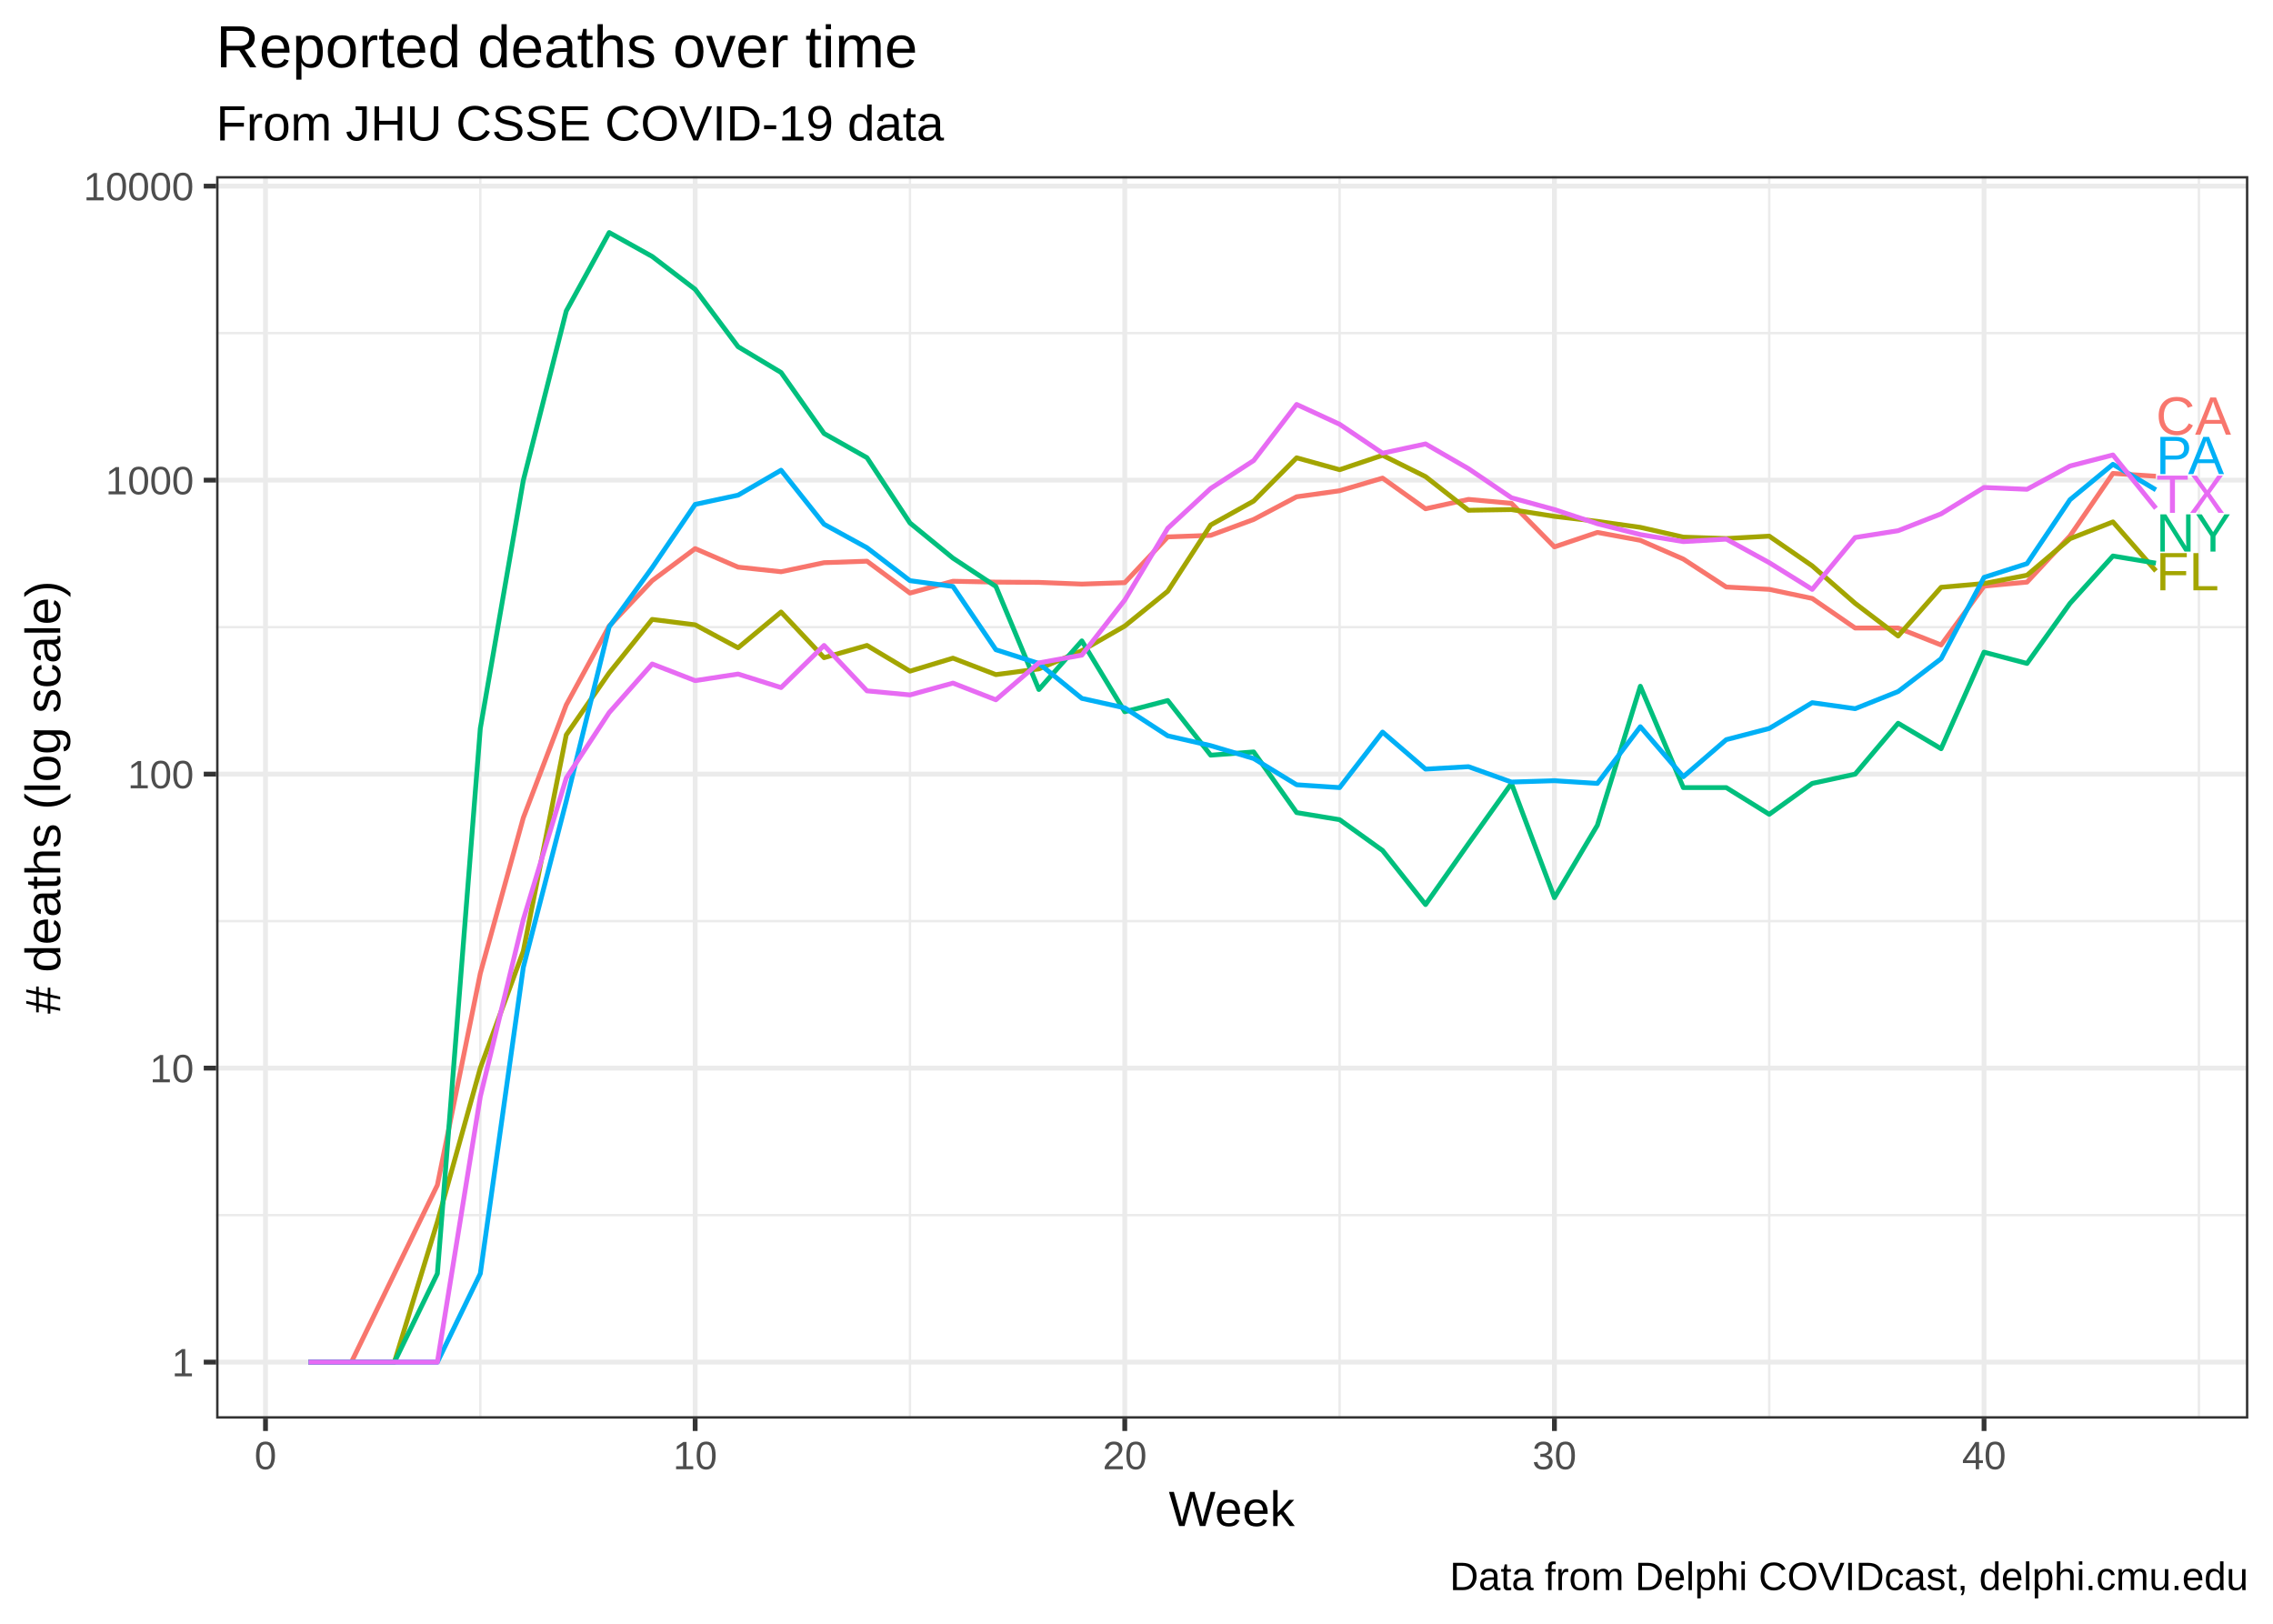
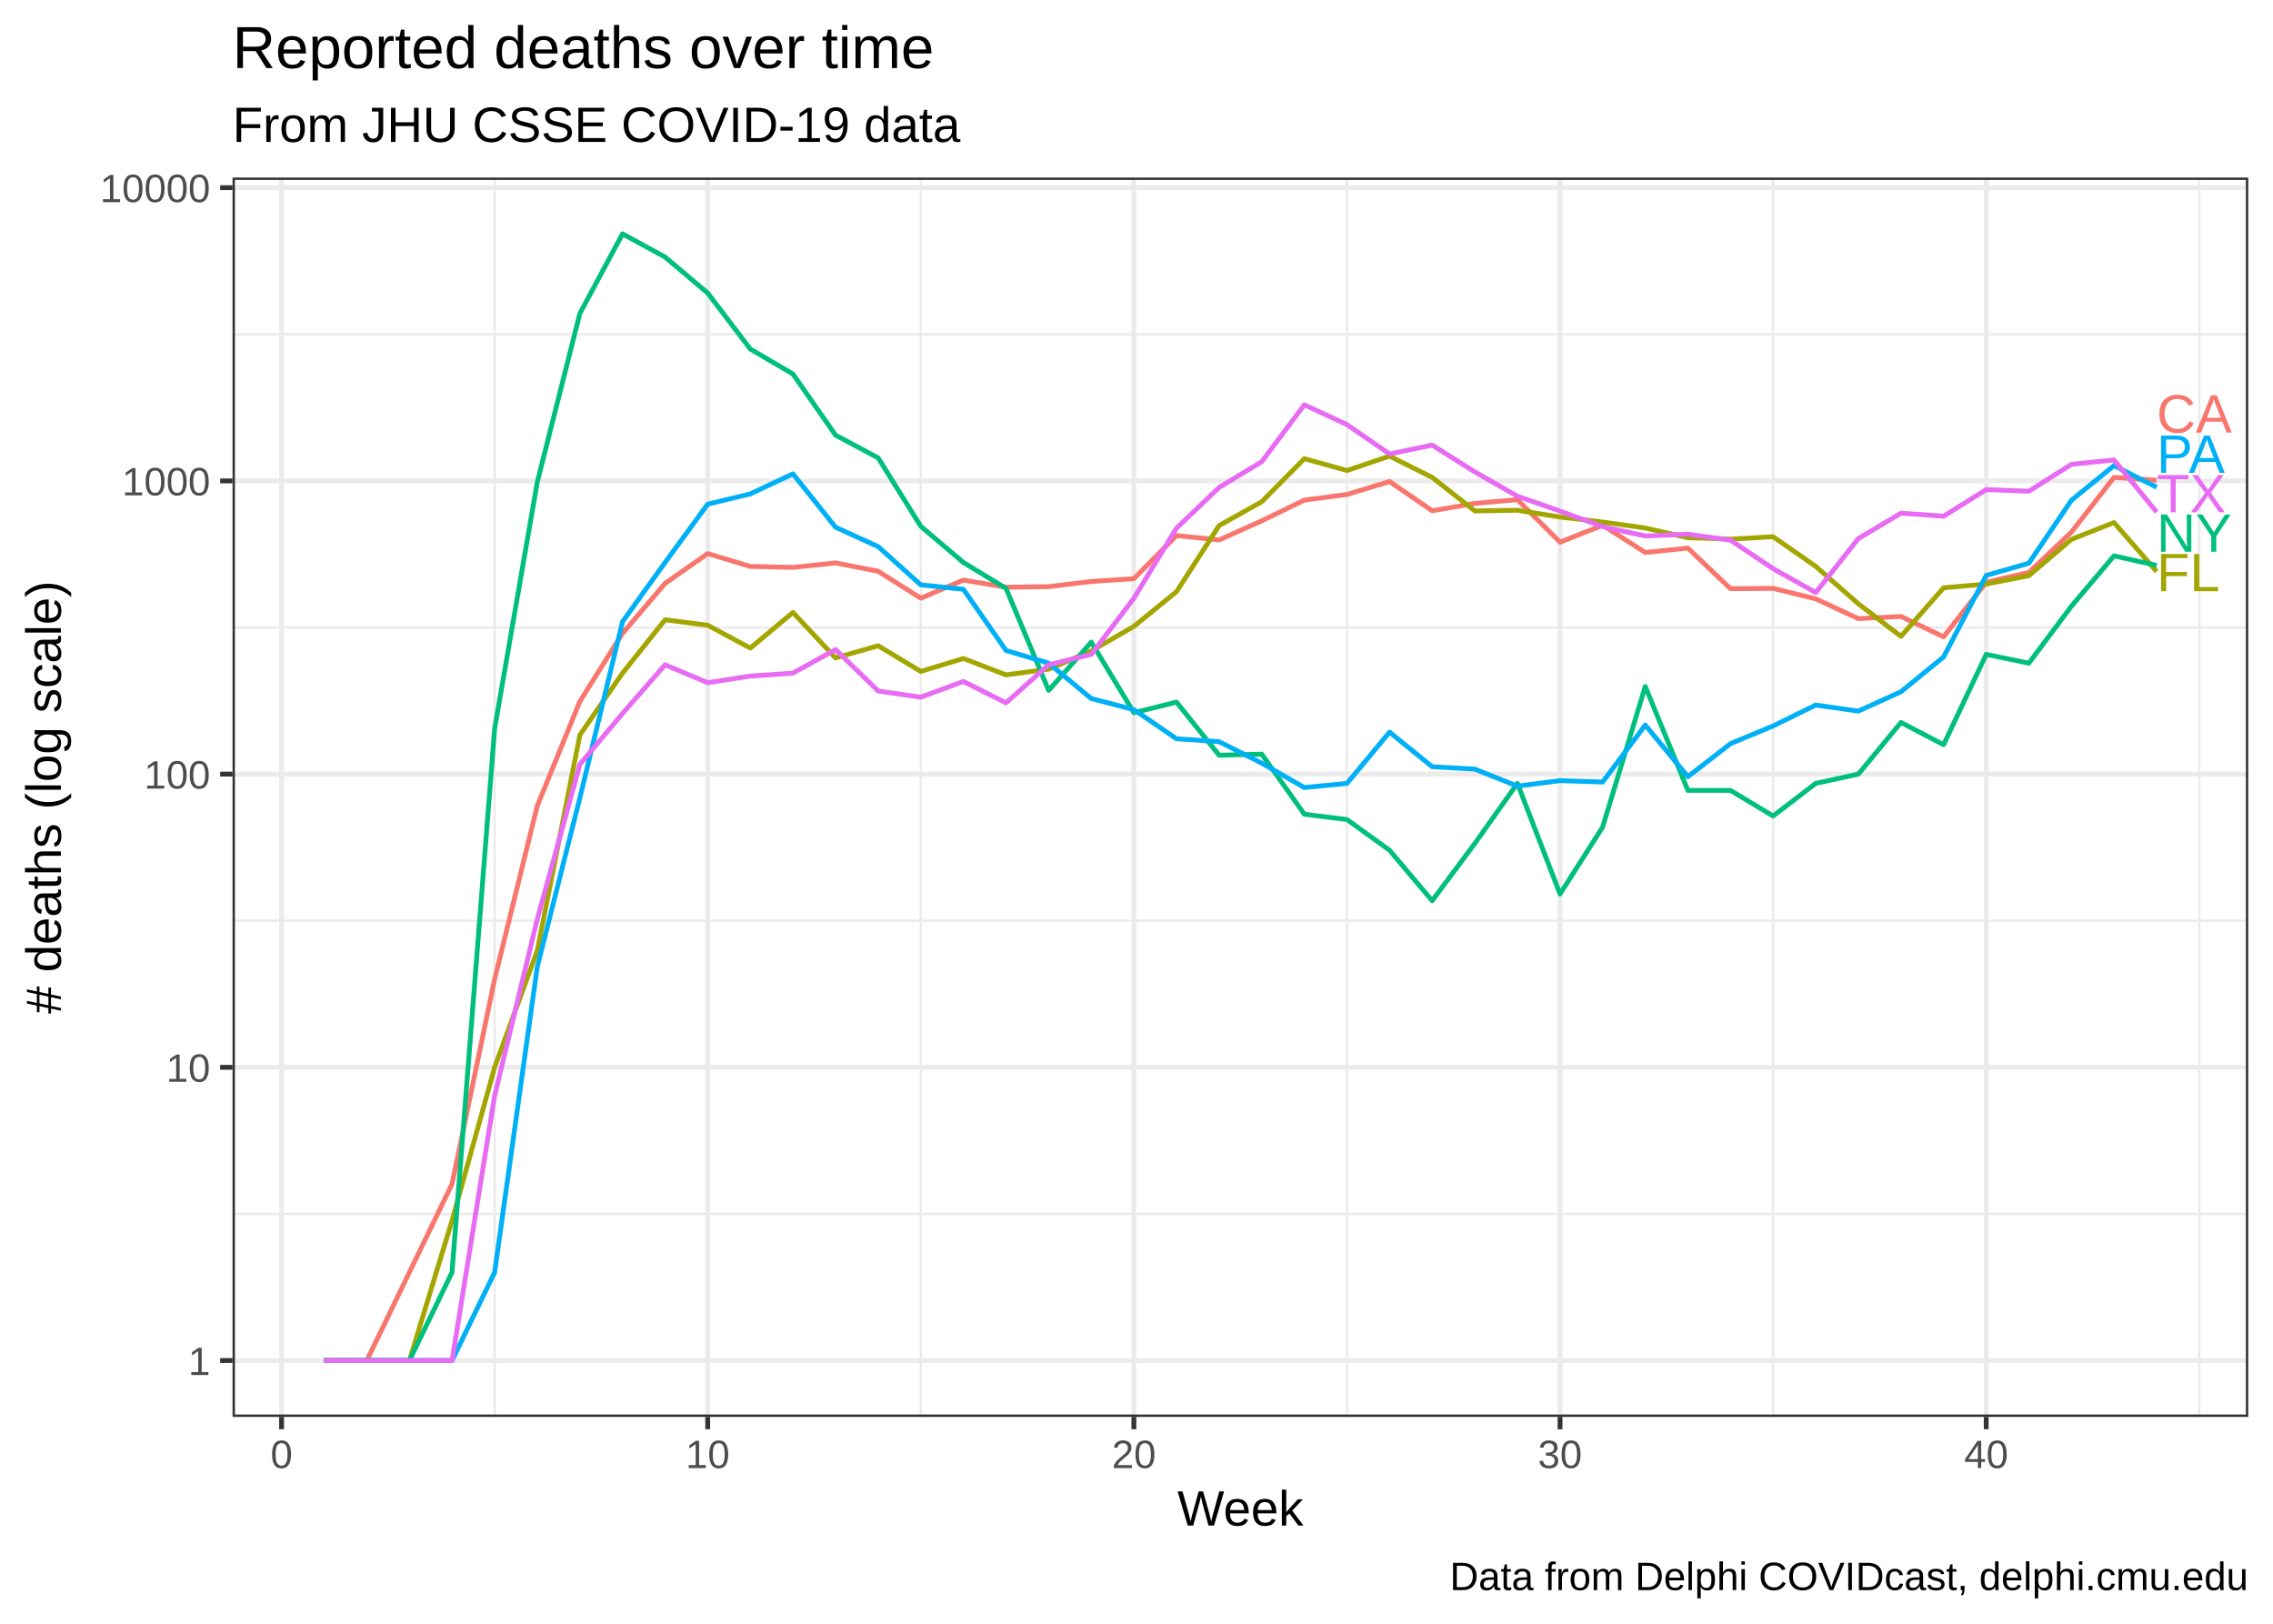
- <svg xmlns="http://www.w3.org/2000/svg" viewBox="0 0 504.00 360.00">
+ <svg xmlns="http://www.w3.org/2000/svg" class="svglite" width="504.00pt" height="360.00pt" viewBox="0 0 504.00 360.00">
  <defs>
    <style type="text/css">
-     line, polyline, polygon, path, rect, circle {
+     .svglite line, .svglite polyline, .svglite polygon, .svglite path, .svglite rect, .svglite circle {
      fill: none;
      stroke: #000000;
      stroke-linecap: round;
      stroke-linejoin: round;
      stroke-miterlimit: 10.00;
    }
+     .svglite text {
+       white-space: pre;
+     }
  </style>
  </defs>
  <rect width="100%" height="100%" style="stroke: none; fill: #FFFFFF;" />
-   <rect x="0.00" y="0.00" width="504.00" height="360.00" style="stroke-width: 1.07; stroke: #FFFFFF; fill: #FFFFFF;" />
  <defs>
-     <clipPath id="cpNDcuOTJ8NDk4LjUyfDMxNC41MnwzOS4wNA==">
-       <rect x="47.92" y="39.04" width="450.61" height="275.48" />
-     </clipPath>
-   </defs>
-   <rect x="47.92" y="39.04" width="450.61" height="275.48" style="stroke-width: 1.07; stroke: none; fill: #FFFFFF;" clip-path="url(#cpNDcuOTJ8NDk4LjUyfDMxNC41MnwzOS4wNA==)" />
-   <polyline points="47.92,269.41 498.52,269.41 " style="stroke-width: 0.53; stroke: #EBEBEB; stroke-linecap: butt;" clip-path="url(#cpNDcuOTJ8NDk4LjUyfDMxNC41MnwzOS4wNA==)" />
-   <polyline points="47.92,204.22 498.52,204.22 " style="stroke-width: 0.53; stroke: #EBEBEB; stroke-linecap: butt;" clip-path="url(#cpNDcuOTJ8NDk4LjUyfDMxNC41MnwzOS4wNA==)" />
-   <polyline points="47.92,139.04 498.52,139.04 " style="stroke-width: 0.53; stroke: #EBEBEB; stroke-linecap: butt;" clip-path="url(#cpNDcuOTJ8NDk4LjUyfDMxNC41MnwzOS4wNA==)" />
-   <polyline points="47.92,73.86 498.52,73.86 " style="stroke-width: 0.53; stroke: #EBEBEB; stroke-linecap: butt;" clip-path="url(#cpNDcuOTJ8NDk4LjUyfDMxNC41MnwzOS4wNA==)" />
-   <polyline points="106.50,314.52 106.50,39.04 " style="stroke-width: 0.53; stroke: #EBEBEB; stroke-linecap: butt;" clip-path="url(#cpNDcuOTJ8NDk4LjUyfDMxNC41MnwzOS4wNA==)" />
-   <polyline points="201.77,314.52 201.77,39.04 " style="stroke-width: 0.53; stroke: #EBEBEB; stroke-linecap: butt;" clip-path="url(#cpNDcuOTJ8NDk4LjUyfDMxNC41MnwzOS4wNA==)" />
-   <polyline points="297.03,314.52 297.03,39.04 " style="stroke-width: 0.53; stroke: #EBEBEB; stroke-linecap: butt;" clip-path="url(#cpNDcuOTJ8NDk4LjUyfDMxNC41MnwzOS4wNA==)" />
-   <polyline points="392.30,314.52 392.30,39.04 " style="stroke-width: 0.53; stroke: #EBEBEB; stroke-linecap: butt;" clip-path="url(#cpNDcuOTJ8NDk4LjUyfDMxNC41MnwzOS4wNA==)" />
-   <polyline points="487.57,314.52 487.57,39.04 " style="stroke-width: 0.53; stroke: #EBEBEB; stroke-linecap: butt;" clip-path="url(#cpNDcuOTJ8NDk4LjUyfDMxNC41MnwzOS4wNA==)" />
-   <polyline points="47.92,302.00 498.52,302.00 " style="stroke-width: 1.07; stroke: #EBEBEB; stroke-linecap: butt;" clip-path="url(#cpNDcuOTJ8NDk4LjUyfDMxNC41MnwzOS4wNA==)" />
-   <polyline points="47.92,236.81 498.52,236.81 " style="stroke-width: 1.07; stroke: #EBEBEB; stroke-linecap: butt;" clip-path="url(#cpNDcuOTJ8NDk4LjUyfDMxNC41MnwzOS4wNA==)" />
-   <polyline points="47.92,171.63 498.52,171.63 " style="stroke-width: 1.07; stroke: #EBEBEB; stroke-linecap: butt;" clip-path="url(#cpNDcuOTJ8NDk4LjUyfDMxNC41MnwzOS4wNA==)" />
-   <polyline points="47.92,106.45 498.52,106.45 " style="stroke-width: 1.07; stroke: #EBEBEB; stroke-linecap: butt;" clip-path="url(#cpNDcuOTJ8NDk4LjUyfDMxNC41MnwzOS4wNA==)" />
-   <polyline points="47.92,41.27 498.52,41.27 " style="stroke-width: 1.07; stroke: #EBEBEB; stroke-linecap: butt;" clip-path="url(#cpNDcuOTJ8NDk4LjUyfDMxNC41MnwzOS4wNA==)" />
-   <polyline points="58.87,314.52 58.87,39.04 " style="stroke-width: 1.07; stroke: #EBEBEB; stroke-linecap: butt;" clip-path="url(#cpNDcuOTJ8NDk4LjUyfDMxNC41MnwzOS4wNA==)" />
-   <polyline points="154.14,314.52 154.14,39.04 " style="stroke-width: 1.07; stroke: #EBEBEB; stroke-linecap: butt;" clip-path="url(#cpNDcuOTJ8NDk4LjUyfDMxNC41MnwzOS4wNA==)" />
-   <polyline points="249.40,314.52 249.40,39.04 " style="stroke-width: 1.07; stroke: #EBEBEB; stroke-linecap: butt;" clip-path="url(#cpNDcuOTJ8NDk4LjUyfDMxNC41MnwzOS4wNA==)" />
-   <polyline points="344.67,314.52 344.67,39.04 " style="stroke-width: 1.07; stroke: #EBEBEB; stroke-linecap: butt;" clip-path="url(#cpNDcuOTJ8NDk4LjUyfDMxNC41MnwzOS4wNA==)" />
-   <polyline points="439.93,314.52 439.93,39.04 " style="stroke-width: 1.07; stroke: #EBEBEB; stroke-linecap: butt;" clip-path="url(#cpNDcuOTJ8NDk4LjUyfDMxNC41MnwzOS4wNA==)" />
-   <polyline points="68.40,302.00 77.92,302.00 87.45,282.37 96.98,262.75 106.50,215.81 116.03,181.33 125.56,156.28 135.08,138.80 144.61,128.74 154.14,121.63 163.66,125.74 173.19,126.76 182.72,124.75 192.24,124.42 201.77,131.49 211.30,128.87 220.82,129.06 230.35,129.12 239.88,129.50 249.40,129.18 258.93,119.04 268.45,118.69 277.98,115.17 287.51,110.14 297.03,108.81 306.56,106.00 316.09,112.80 325.61,110.72 335.14,111.59 344.67,121.25 354.19,118.04 363.72,119.80 373.25,123.95 382.77,130.15 392.30,130.67 401.83,132.68 411.35,139.24 420.88,139.24 430.41,143.00 439.93,129.95 449.46,129.06 458.99,118.82 468.51,104.96 478.04,105.59 " style="stroke-width: 1.07; stroke: #F8766D; stroke-linecap: butt;" clip-path="url(#cpNDcuOTJ8NDk4LjUyfDMxNC41MnwzOS4wNA==)" />
-   <polyline points="68.40,302.00 77.92,302.00 87.45,302.00 96.98,270.90 106.50,236.81 116.03,210.88 125.56,162.93 135.08,149.19 144.61,137.33 154.14,138.53 163.66,143.62 173.19,135.69 182.72,145.81 192.24,143.10 201.77,148.80 211.30,145.92 220.82,149.57 230.35,148.30 239.88,144.26 249.40,138.80 258.93,131.08 268.45,116.39 277.98,111.09 287.51,101.50 297.03,104.14 306.56,100.94 316.09,105.67 325.61,113.13 335.14,112.98 344.67,114.48 354.19,115.59 363.72,116.92 373.25,119.09 382.77,119.40 392.30,118.87 401.83,125.46 411.35,133.77 420.88,141.01 430.41,130.21 439.93,129.37 449.46,127.53 458.99,119.44 468.51,115.71 478.04,126.59 " style="stroke-width: 1.07; stroke: #A3A500; stroke-linecap: butt;" clip-path="url(#cpNDcuOTJ8NDk4LjUyfDMxNC41MnwzOS4wNA==)" />
-   <polyline points="68.40,302.00 77.92,302.00 87.45,302.00 96.98,282.37 106.50,161.51 116.03,106.54 125.56,68.95 135.08,51.56 144.61,56.86 154.14,64.15 163.66,76.87 173.19,82.59 182.72,96.11 192.24,101.48 201.77,115.95 211.30,123.74 220.82,130.02 230.35,152.87 239.88,142.09 249.40,157.80 258.93,155.31 268.45,167.43 277.98,166.71 287.51,180.16 297.03,181.73 306.56,188.56 316.09,200.55 325.61,187.05 335.14,173.69 344.67,199.02 354.19,182.97 363.72,152.15 373.25,174.62 382.77,174.62 392.30,180.54 401.83,173.69 411.35,171.63 420.88,160.35 430.41,166.00 439.93,144.59 449.46,147.09 458.99,133.77 468.51,123.27 478.04,124.86 " style="stroke-width: 1.07; stroke: #00BF7D; stroke-linecap: butt;" clip-path="url(#cpNDcuOTJ8NDk4LjUyfDMxNC41MnwzOS4wNA==)" />
-   <polyline points="68.40,302.00 77.92,302.00 87.45,302.00 96.98,302.00 106.50,282.37 116.03,214.50 125.56,177.60 135.08,138.97 144.61,125.85 154.14,111.83 163.66,109.78 173.19,104.25 182.72,116.23 192.24,121.44 201.77,128.74 211.30,130.02 220.82,144.05 230.35,147.09 239.88,154.84 249.40,156.95 258.93,163.14 268.45,165.32 277.98,168.17 287.51,173.99 297.03,174.62 306.56,162.31 316.09,170.52 325.61,169.98 335.14,173.39 344.67,173.09 354.19,173.69 363.72,161.12 373.25,172.21 382.77,163.99 392.30,161.51 401.83,155.79 411.35,157.12 420.88,153.32 430.41,146.04 439.93,128.01 449.46,124.96 458.99,110.79 468.51,102.94 478.04,108.60 " style="stroke-width: 1.07; stroke: #00B0F6; stroke-linecap: butt;" clip-path="url(#cpNDcuOTJ8NDk4LjUyfDMxNC41MnwzOS4wNA==)" />
-   <polyline points="68.40,302.00 77.92,302.00 87.45,302.00 96.98,302.00 106.50,243.13 116.03,203.89 125.56,172.50 135.08,157.98 144.61,147.21 154.14,150.90 163.66,149.44 173.19,152.44 182.72,143.10 192.24,153.17 201.77,154.07 211.30,151.45 220.82,155.15 230.35,146.97 239.88,145.25 249.40,133.03 258.93,117.12 268.45,108.29 277.98,102.11 287.51,89.67 297.03,94.06 306.56,100.48 316.09,98.42 325.61,103.91 335.14,110.36 344.67,112.98 354.19,116.11 363.72,118.52 373.25,120.08 382.77,119.53 392.30,124.75 401.83,130.67 411.35,119.17 420.88,117.66 430.41,113.92 439.93,108.08 449.46,108.48 458.99,103.32 468.51,100.87 478.04,112.70 " style="stroke-width: 1.07; stroke: #E76BF3; stroke-linecap: butt;" clip-path="url(#cpNDcuOTJ8NDk4LjUyfDMxNC41MnwzOS4wNA==)" />
-   <g clip-path="url(#cpNDcuOTJ8NDk4LjUyfDMxNC41MnwzOS4wNA==)">
-     <text x="478.04" y="130.88" style="font-size: 12.00px; fill: #A3A500; font-family: Arial;" textLength="14.00px" lengthAdjust="spacingAndGlyphs">FL</text>
-   </g>
-   <g clip-path="url(#cpNDcuOTJ8NDk4LjUyfDMxNC41MnwzOS4wNA==)">
-     <text x="478.04" y="122.29" style="font-size: 12.00px; fill: #00BF7D; font-family: Arial;" textLength="16.67px" lengthAdjust="spacingAndGlyphs">NY</text>
-   </g>
-   <g clip-path="url(#cpNDcuOTJ8NDk4LjUyfDMxNC41MnwzOS4wNA==)">
-     <text x="478.04" y="113.70" style="font-size: 12.00px; fill: #E76BF3; font-family: Arial;" textLength="15.33px" lengthAdjust="spacingAndGlyphs">TX</text>
-   </g>
-   <g clip-path="url(#cpNDcuOTJ8NDk4LjUyfDMxNC41MnwzOS4wNA==)">
-     <text x="478.04" y="105.11" style="font-size: 12.00px; fill: #00B0F6; font-family: Arial;" textLength="16.01px" lengthAdjust="spacingAndGlyphs">PA</text>
-   </g>
-   <g clip-path="url(#cpNDcuOTJ8NDk4LjUyfDMxNC41MnwzOS4wNA==)">
-     <text x="478.04" y="96.38" style="font-size: 12.00px; fill: #F8766D; font-family: Arial;" textLength="16.67px" lengthAdjust="spacingAndGlyphs">CA</text>
-   </g>
-   <rect x="47.92" y="39.04" width="450.61" height="275.48" style="stroke-width: 1.07; stroke: #333333;" clip-path="url(#cpNDcuOTJ8NDk4LjUyfDMxNC41MnwzOS4wNA==)" />
-   <defs>
-     <clipPath id="cpMC4wMHw1MDQuMDB8MzYwLjAwfDAuMDA=">
+     <clipPath id="cpMC4wMHw1MDQuMDB8MC4wMHwzNjAuMDA=">
      <rect x="0.00" y="0.00" width="504.00" height="360.00" />
    </clipPath>
  </defs>
-   <g clip-path="url(#cpMC4wMHw1MDQuMDB8MzYwLjAwfDAuMDA=)">
-     <text x="38.09" y="305.15" style="font-size: 8.80px; fill: #4D4D4D; font-family: Arial;" textLength="4.89px" lengthAdjust="spacingAndGlyphs">1</text>
+   <g clip-path="url(#cpMC4wMHw1MDQuMDB8MC4wMHwzNjAuMDA=)">
+     <rect x="0.00" y="0.00" width="504.00" height="360.00" style="stroke-width: 1.07; stroke: #FFFFFF; fill: #FFFFFF;" />
  </g>
-   <g clip-path="url(#cpMC4wMHw1MDQuMDB8MzYwLjAwfDAuMDA=)">
-     <text x="33.20" y="239.96" style="font-size: 8.80px; fill: #4D4D4D; font-family: Arial;" textLength="9.79px" lengthAdjust="spacingAndGlyphs">10</text>
+   <defs>
+     <clipPath id="cpNTEuNTZ8NDk4LjUyfDM5LjM2fDMxNC4xNA==">
+       <rect x="51.56" y="39.36" width="446.96" height="274.78" />
+     </clipPath>
+   </defs>
+   <g clip-path="url(#cpNTEuNTZ8NDk4LjUyfDM5LjM2fDMxNC4xNA==)">
+     <rect x="51.56" y="39.36" width="446.96" height="274.78" style="stroke-width: 1.07; stroke: none; fill: #FFFFFF;" />
+     <polyline points="51.56,269.14 498.52,269.14 " style="stroke-width: 0.53; stroke: #EBEBEB; stroke-linecap: butt;" />
+     <polyline points="51.56,204.14 498.52,204.14 " style="stroke-width: 0.53; stroke: #EBEBEB; stroke-linecap: butt;" />
+     <polyline points="51.56,139.13 498.52,139.13 " style="stroke-width: 0.53; stroke: #EBEBEB; stroke-linecap: butt;" />
+     <polyline points="51.56,74.12 498.52,74.12 " style="stroke-width: 0.53; stroke: #EBEBEB; stroke-linecap: butt;" />
+     <polyline points="109.68,314.14 109.68,39.36 " style="stroke-width: 0.53; stroke: #EBEBEB; stroke-linecap: butt;" />
+     <polyline points="204.17,314.14 204.17,39.36 " style="stroke-width: 0.53; stroke: #EBEBEB; stroke-linecap: butt;" />
+     <polyline points="298.67,314.14 298.67,39.36 " style="stroke-width: 0.53; stroke: #EBEBEB; stroke-linecap: butt;" />
+     <polyline points="393.16,314.14 393.16,39.36 " style="stroke-width: 0.53; stroke: #EBEBEB; stroke-linecap: butt;" />
+     <polyline points="487.65,314.14 487.65,39.36 " style="stroke-width: 0.53; stroke: #EBEBEB; stroke-linecap: butt;" />
+     <polyline points="51.56,301.65 498.52,301.65 " style="stroke-width: 1.07; stroke: #EBEBEB; stroke-linecap: butt;" />
+     <polyline points="51.56,236.64 498.52,236.64 " style="stroke-width: 1.07; stroke: #EBEBEB; stroke-linecap: butt;" />
+     <polyline points="51.56,171.63 498.52,171.63 " style="stroke-width: 1.07; stroke: #EBEBEB; stroke-linecap: butt;" />
+     <polyline points="51.56,106.62 498.52,106.62 " style="stroke-width: 1.07; stroke: #EBEBEB; stroke-linecap: butt;" />
+     <polyline points="51.56,41.61 498.52,41.61 " style="stroke-width: 1.07; stroke: #EBEBEB; stroke-linecap: butt;" />
+     <polyline points="62.43,314.14 62.43,39.36 " style="stroke-width: 1.07; stroke: #EBEBEB; stroke-linecap: butt;" />
+     <polyline points="156.92,314.14 156.92,39.36 " style="stroke-width: 1.07; stroke: #EBEBEB; stroke-linecap: butt;" />
+     <polyline points="251.42,314.14 251.42,39.36 " style="stroke-width: 1.07; stroke: #EBEBEB; stroke-linecap: butt;" />
+     <polyline points="345.91,314.14 345.91,39.36 " style="stroke-width: 1.07; stroke: #EBEBEB; stroke-linecap: butt;" />
+     <polyline points="440.41,314.14 440.41,39.36 " style="stroke-width: 1.07; stroke: #EBEBEB; stroke-linecap: butt;" />
+     <polyline points="71.88,301.65 81.33,301.65 90.78,282.08 100.23,262.51 109.68,217.07 119.13,178.65 128.58,155.51 138.03,140.43 147.47,129.35 156.92,122.74 166.37,125.58 175.82,125.80 185.27,124.81 194.72,126.65 204.17,132.63 213.62,128.61 223.07,130.19 232.52,130.06 241.97,128.92 251.42,128.30 260.87,118.74 270.32,119.71 279.77,115.47 289.22,110.88 298.67,109.63 308.11,106.76 317.56,113.24 327.01,111.61 336.46,110.78 345.91,120.21 355.36,116.45 364.81,122.49 374.26,121.52 383.71,130.52 393.16,130.45 402.61,132.77 412.06,137.16 421.51,136.67 430.96,141.18 440.41,129.10 449.86,126.93 459.31,117.97 468.75,105.84 478.20,106.48 " style="stroke-width: 1.07; stroke: #F8766D; stroke-linecap: butt;" />
+     <polyline points="71.88,301.65 81.33,301.65 90.78,301.65 100.23,270.63 109.68,236.64 119.13,210.77 128.58,162.95 138.03,149.24 147.47,137.41 156.92,138.62 166.37,143.69 175.82,135.78 185.27,145.87 194.72,143.17 204.17,148.86 213.62,145.99 223.07,149.63 232.52,148.36 241.97,144.33 251.42,138.88 260.87,131.18 270.32,116.53 279.77,111.24 289.22,101.69 298.67,104.32 308.11,101.12 317.56,105.84 327.01,113.28 336.46,113.13 345.91,114.63 355.36,115.74 364.81,117.06 374.26,119.22 383.71,119.53 393.16,119.00 402.61,125.58 412.06,133.87 421.51,141.09 430.96,130.32 440.41,129.48 449.86,127.64 459.31,119.58 468.75,115.86 478.20,126.70 " style="stroke-width: 1.07; stroke: #A3A500; stroke-linecap: butt;" />
+     <polyline points="71.88,301.65 81.33,301.65 90.78,301.65 100.23,282.08 109.68,161.53 119.13,106.91 128.58,69.49 138.03,51.85 147.47,56.99 156.92,64.97 166.37,77.39 175.82,82.92 185.27,96.48 194.72,101.52 204.17,116.69 213.62,124.71 223.07,130.45 232.52,153.07 241.97,142.36 251.42,158.01 260.87,155.67 270.32,167.44 279.77,167.20 289.22,180.52 298.67,181.70 308.11,188.51 317.56,199.70 327.01,187.01 336.46,173.68 345.91,198.22 355.36,183.36 364.81,152.20 374.26,175.24 383.71,175.24 393.16,180.91 402.61,173.68 412.06,171.63 421.51,160.18 430.96,165.11 440.41,145.09 449.86,147.03 459.31,134.39 468.75,123.24 478.20,125.36 " style="stroke-width: 1.07; stroke: #00BF7D; stroke-linecap: butt;" />
+     <polyline points="71.88,301.65 81.33,301.65 90.78,301.65 100.23,301.65 109.68,282.08 119.13,214.38 128.58,176.89 138.03,137.84 147.47,124.71 156.92,111.78 166.37,109.50 175.82,105.06 185.27,116.89 194.72,121.19 204.17,129.67 213.62,130.65 223.07,144.22 232.52,147.03 241.97,154.88 251.42,157.32 260.87,163.79 270.32,164.44 279.77,169.20 289.22,174.61 298.67,173.68 308.11,162.33 317.56,169.99 327.01,170.52 336.46,174.29 345.91,173.08 355.36,173.38 364.81,160.75 374.26,172.20 383.71,164.88 393.16,160.95 402.61,156.32 412.06,157.66 421.51,153.36 430.96,145.65 440.41,127.58 449.86,124.87 459.31,110.91 468.75,103.22 478.20,108.04 " style="stroke-width: 1.07; stroke: #00B0F6; stroke-linecap: butt;" />
+     <polyline points="71.88,301.65 81.33,301.65 90.78,301.65 100.23,301.65 109.68,242.94 119.13,203.80 128.58,169.46 138.03,158.19 147.47,147.39 156.92,151.36 166.37,149.89 175.82,149.24 185.27,144.01 194.72,153.21 204.17,154.57 213.62,151.09 223.07,155.83 232.52,147.39 241.97,145.09 251.42,132.63 260.87,117.10 270.32,108.07 279.77,102.36 289.22,89.75 298.67,94.14 308.11,100.66 317.56,98.68 327.01,104.63 336.46,110.01 345.91,113.31 355.36,116.77 364.81,118.83 374.26,118.44 383.71,119.76 393.16,126.08 402.61,131.38 412.06,119.40 421.51,113.78 430.96,114.44 440.41,108.55 449.86,108.91 459.31,102.95 468.75,101.97 478.20,113.53 " style="stroke-width: 1.07; stroke: #E76BF3; stroke-linecap: butt;" />
+     <text x="478.20" y="131.08" style="font-size: 12.00px;fill: #A3A500; font-family: &quot;Arial&quot;;" textLength="13.59px" lengthAdjust="spacingAndGlyphs">FL</text>
+     <text x="478.20" y="122.33" style="font-size: 12.00px;fill: #00BF7D; font-family: &quot;Arial&quot;;" textLength="16.31px" lengthAdjust="spacingAndGlyphs">NY</text>
+     <text x="478.20" y="113.58" style="font-size: 12.00px;fill: #E76BF3; font-family: &quot;Arial&quot;;" textLength="15.55px" lengthAdjust="spacingAndGlyphs">TX</text>
+     <text x="478.20" y="104.83" style="font-size: 12.00px;fill: #00B0F6; font-family: &quot;Arial&quot;;" textLength="14.67px" lengthAdjust="spacingAndGlyphs">PA</text>
+     <text x="478.20" y="95.91" style="font-size: 12.00px;fill: #F8766D; font-family: &quot;Arial&quot;;" textLength="16.59px" lengthAdjust="spacingAndGlyphs">CA</text>
+     <rect x="51.56" y="39.36" width="446.96" height="274.78" style="stroke-width: 1.07; stroke: #333333;" />
  </g>
-   <g clip-path="url(#cpMC4wMHw1MDQuMDB8MzYwLjAwfDAuMDA=)">
-     <text x="28.30" y="174.78" style="font-size: 8.80px; fill: #4D4D4D; font-family: Arial;" textLength="14.68px" lengthAdjust="spacingAndGlyphs">100</text>
-   </g>
-   <g clip-path="url(#cpMC4wMHw1MDQuMDB8MzYwLjAwfDAuMDA=)">
-     <text x="23.41" y="109.60" style="font-size: 8.80px; fill: #4D4D4D; font-family: Arial;" textLength="19.58px" lengthAdjust="spacingAndGlyphs">1000</text>
-   </g>
-   <g clip-path="url(#cpMC4wMHw1MDQuMDB8MzYwLjAwfDAuMDA=)">
-     <text x="18.51" y="44.42" style="font-size: 8.80px; fill: #4D4D4D; font-family: Arial;" textLength="24.47px" lengthAdjust="spacingAndGlyphs">10000</text>
-   </g>
-   <polyline points="45.18,302.00 47.92,302.00 " style="stroke-width: 1.07; stroke: #333333; stroke-linecap: butt;" clip-path="url(#cpMC4wMHw1MDQuMDB8MzYwLjAwfDAuMDA=)" />
-   <polyline points="45.18,236.81 47.92,236.81 " style="stroke-width: 1.07; stroke: #333333; stroke-linecap: butt;" clip-path="url(#cpMC4wMHw1MDQuMDB8MzYwLjAwfDAuMDA=)" />
-   <polyline points="45.18,171.63 47.92,171.63 " style="stroke-width: 1.07; stroke: #333333; stroke-linecap: butt;" clip-path="url(#cpMC4wMHw1MDQuMDB8MzYwLjAwfDAuMDA=)" />
-   <polyline points="45.18,106.45 47.92,106.45 " style="stroke-width: 1.07; stroke: #333333; stroke-linecap: butt;" clip-path="url(#cpMC4wMHw1MDQuMDB8MzYwLjAwfDAuMDA=)" />
-   <polyline points="45.18,41.27 47.92,41.27 " style="stroke-width: 1.07; stroke: #333333; stroke-linecap: butt;" clip-path="url(#cpMC4wMHw1MDQuMDB8MzYwLjAwfDAuMDA=)" />
-   <polyline points="58.87,317.26 58.87,314.52 " style="stroke-width: 1.07; stroke: #333333; stroke-linecap: butt;" clip-path="url(#cpMC4wMHw1MDQuMDB8MzYwLjAwfDAuMDA=)" />
-   <polyline points="154.14,317.26 154.14,314.52 " style="stroke-width: 1.07; stroke: #333333; stroke-linecap: butt;" clip-path="url(#cpMC4wMHw1MDQuMDB8MzYwLjAwfDAuMDA=)" />
-   <polyline points="249.40,317.26 249.40,314.52 " style="stroke-width: 1.07; stroke: #333333; stroke-linecap: butt;" clip-path="url(#cpMC4wMHw1MDQuMDB8MzYwLjAwfDAuMDA=)" />
-   <polyline points="344.67,317.26 344.67,314.52 " style="stroke-width: 1.07; stroke: #333333; stroke-linecap: butt;" clip-path="url(#cpMC4wMHw1MDQuMDB8MzYwLjAwfDAuMDA=)" />
-   <polyline points="439.93,317.26 439.93,314.52 " style="stroke-width: 1.07; stroke: #333333; stroke-linecap: butt;" clip-path="url(#cpMC4wMHw1MDQuMDB8MzYwLjAwfDAuMDA=)" />
-   <g clip-path="url(#cpMC4wMHw1MDQuMDB8MzYwLjAwfDAuMDA=)">
-     <text x="56.42" y="325.75" style="font-size: 8.80px; fill: #4D4D4D; font-family: Arial;" textLength="4.89px" lengthAdjust="spacingAndGlyphs">0</text>
-   </g>
-   <g clip-path="url(#cpMC4wMHw1MDQuMDB8MzYwLjAwfDAuMDA=)">
-     <text x="149.24" y="325.75" style="font-size: 8.80px; fill: #4D4D4D; font-family: Arial;" textLength="9.79px" lengthAdjust="spacingAndGlyphs">10</text>
-   </g>
-   <g clip-path="url(#cpMC4wMHw1MDQuMDB8MzYwLjAwfDAuMDA=)">
-     <text x="244.51" y="325.75" style="font-size: 8.80px; fill: #4D4D4D; font-family: Arial;" textLength="9.79px" lengthAdjust="spacingAndGlyphs">20</text>
-   </g>
-   <g clip-path="url(#cpMC4wMHw1MDQuMDB8MzYwLjAwfDAuMDA=)">
-     <text x="339.77" y="325.75" style="font-size: 8.80px; fill: #4D4D4D; font-family: Arial;" textLength="9.79px" lengthAdjust="spacingAndGlyphs">30</text>
-   </g>
-   <g clip-path="url(#cpMC4wMHw1MDQuMDB8MzYwLjAwfDAuMDA=)">
-     <text x="435.04" y="325.75" style="font-size: 8.80px; fill: #4D4D4D; font-family: Arial;" textLength="9.79px" lengthAdjust="spacingAndGlyphs">40</text>
-   </g>
-   <g clip-path="url(#cpMC4wMHw1MDQuMDB8MzYwLjAwfDAuMDA=)">
-     <text x="259.16" y="338.34" style="font-size: 11.00px; font-family: Arial;" textLength="28.12px" lengthAdjust="spacingAndGlyphs">Week</text>
-   </g>
-   <g clip-path="url(#cpMC4wMHw1MDQuMDB8MzYwLjAwfDAuMDA=)">
-     <text transform="translate(13.35,224.78) rotate(-90)" style="font-size: 11.00px; font-family: Arial;" textLength="96.00px" lengthAdjust="spacingAndGlyphs"># deaths (log scale)</text>
-   </g>
-   <g clip-path="url(#cpMC4wMHw1MDQuMDB8MzYwLjAwfDAuMDA=)">
-     <text x="47.92" y="31.14" style="font-size: 11.00px; font-family: Arial;" textLength="161.37px" lengthAdjust="spacingAndGlyphs">From JHU CSSE COVID-19 data</text>
-   </g>
-   <g clip-path="url(#cpMC4wMHw1MDQuMDB8MzYwLjAwfDAuMDA=)">
-     <text x="47.92" y="14.93" style="font-size: 13.20px; font-family: Arial;" textLength="155.55px" lengthAdjust="spacingAndGlyphs">Reported deaths over time</text>
-   </g>
-   <g clip-path="url(#cpMC4wMHw1MDQuMDB8MzYwLjAwfDAuMDA=)">
-     <text x="321.47" y="352.54" style="font-size: 8.80px; font-family: Arial;" textLength="177.05px" lengthAdjust="spacingAndGlyphs">Data from Delphi COVIDcast, delphi.cmu.edu</text>
+   <g clip-path="url(#cpMC4wMHw1MDQuMDB8MC4wMHwzNjAuMDA=)">
+     <text x="46.63" y="304.86" text-anchor="end" style="font-size: 8.80px;fill: #4D4D4D; font-family: &quot;Arial&quot;;" textLength="5.59px" lengthAdjust="spacingAndGlyphs">1</text>
+     <text x="46.63" y="239.85" text-anchor="end" style="font-size: 8.80px;fill: #4D4D4D; font-family: &quot;Arial&quot;;" textLength="11.19px" lengthAdjust="spacingAndGlyphs">10</text>
+     <text x="46.63" y="174.84" text-anchor="end" style="font-size: 8.80px;fill: #4D4D4D; font-family: &quot;Arial&quot;;" textLength="16.78px" lengthAdjust="spacingAndGlyphs">100</text>
+     <text x="46.63" y="109.83" text-anchor="end" style="font-size: 8.80px;fill: #4D4D4D; font-family: &quot;Arial&quot;;" textLength="22.38px" lengthAdjust="spacingAndGlyphs">1000</text>
+     <text x="46.63" y="44.82" text-anchor="end" style="font-size: 8.80px;fill: #4D4D4D; font-family: &quot;Arial&quot;;" textLength="27.97px" lengthAdjust="spacingAndGlyphs">10000</text>
+     <polyline points="48.82,301.65 51.56,301.65 " style="stroke-width: 1.07; stroke: #333333; stroke-linecap: butt;" />
+     <polyline points="48.82,236.64 51.56,236.64 " style="stroke-width: 1.07; stroke: #333333; stroke-linecap: butt;" />
+     <polyline points="48.82,171.63 51.56,171.63 " style="stroke-width: 1.07; stroke: #333333; stroke-linecap: butt;" />
+     <polyline points="48.82,106.62 51.56,106.62 " style="stroke-width: 1.07; stroke: #333333; stroke-linecap: butt;" />
+     <polyline points="48.82,41.61 51.56,41.61 " style="stroke-width: 1.07; stroke: #333333; stroke-linecap: butt;" />
+     <polyline points="62.43,316.88 62.43,314.14 " style="stroke-width: 1.07; stroke: #333333; stroke-linecap: butt;" />
+     <polyline points="156.92,316.88 156.92,314.14 " style="stroke-width: 1.07; stroke: #333333; stroke-linecap: butt;" />
+     <polyline points="251.42,316.88 251.42,314.14 " style="stroke-width: 1.07; stroke: #333333; stroke-linecap: butt;" />
+     <polyline points="345.91,316.88 345.91,314.14 " style="stroke-width: 1.07; stroke: #333333; stroke-linecap: butt;" />
+     <polyline points="440.41,316.88 440.41,314.14 " style="stroke-width: 1.07; stroke: #333333; stroke-linecap: butt;" />
+     <text x="62.43" y="325.49" text-anchor="middle" style="font-size: 8.80px;fill: #4D4D4D; font-family: &quot;Arial&quot;;" textLength="5.59px" lengthAdjust="spacingAndGlyphs">0</text>
+     <text x="156.92" y="325.49" text-anchor="middle" style="font-size: 8.80px;fill: #4D4D4D; font-family: &quot;Arial&quot;;" textLength="11.19px" lengthAdjust="spacingAndGlyphs">10</text>
+     <text x="251.42" y="325.49" text-anchor="middle" style="font-size: 8.80px;fill: #4D4D4D; font-family: &quot;Arial&quot;;" textLength="11.19px" lengthAdjust="spacingAndGlyphs">20</text>
+     <text x="345.91" y="325.49" text-anchor="middle" style="font-size: 8.80px;fill: #4D4D4D; font-family: &quot;Arial&quot;;" textLength="11.19px" lengthAdjust="spacingAndGlyphs">30</text>
+     <text x="440.41" y="325.49" text-anchor="middle" style="font-size: 8.80px;fill: #4D4D4D; font-family: &quot;Arial&quot;;" textLength="11.19px" lengthAdjust="spacingAndGlyphs">40</text>
+     <text x="275.04" y="338.23" text-anchor="middle" style="font-size: 11.00px; font-family: &quot;Arial&quot;;" textLength="30.14px" lengthAdjust="spacingAndGlyphs">Week</text>
+     <text transform="translate(13.50,176.75) rotate(-90)" text-anchor="middle" style="font-size: 11.00px; font-family: &quot;Arial&quot;;" textLength="110.92px" lengthAdjust="spacingAndGlyphs"># deaths (log scale)</text>
+     <text x="51.56" y="31.46" style="font-size: 11.00px; font-family: &quot;Arial&quot;;" textLength="167.55px" lengthAdjust="spacingAndGlyphs">From JHU CSSE COVID-19 data</text>
+     <text x="51.56" y="15.10" style="font-size: 13.20px; font-family: &quot;Arial&quot;;" textLength="176.97px" lengthAdjust="spacingAndGlyphs">Reported deaths over time</text>
+     <text x="498.52" y="352.54" text-anchor="end" style="font-size: 8.80px; font-family: &quot;Arial&quot;;" textLength="198.46px" lengthAdjust="spacingAndGlyphs">Data from Delphi COVIDcast, delphi.cmu.edu</text>
  </g>
</svg>
